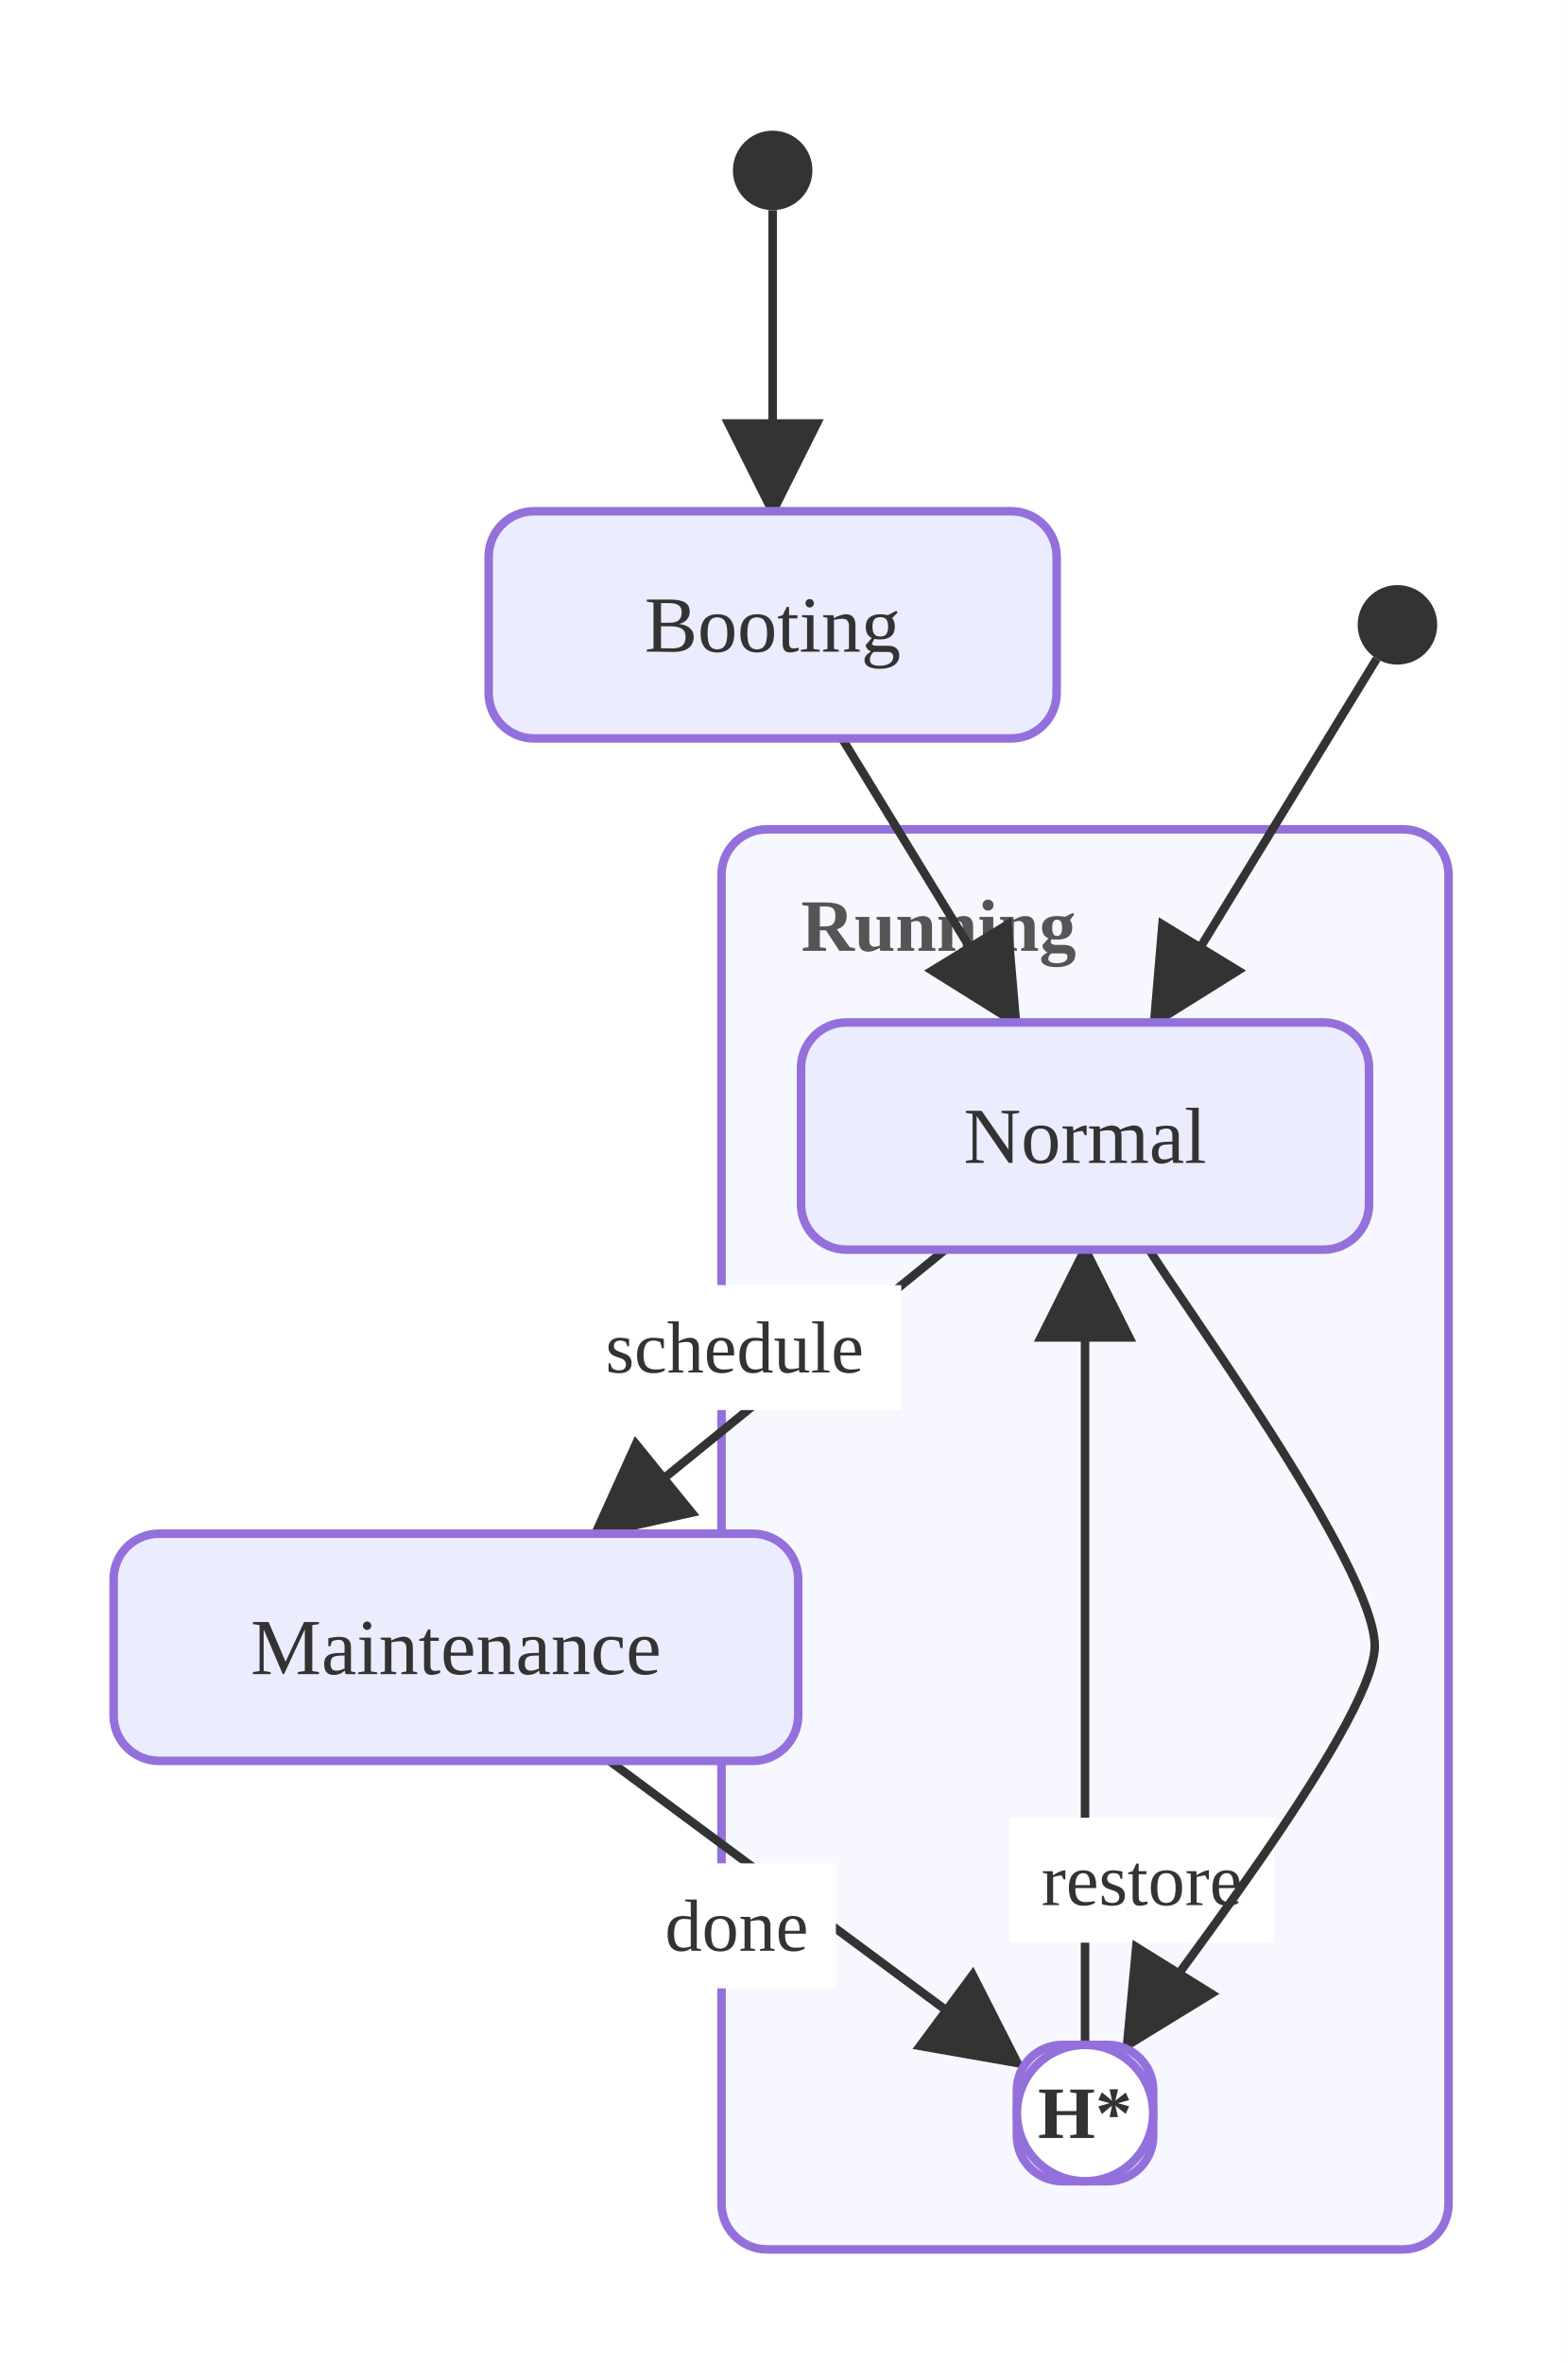
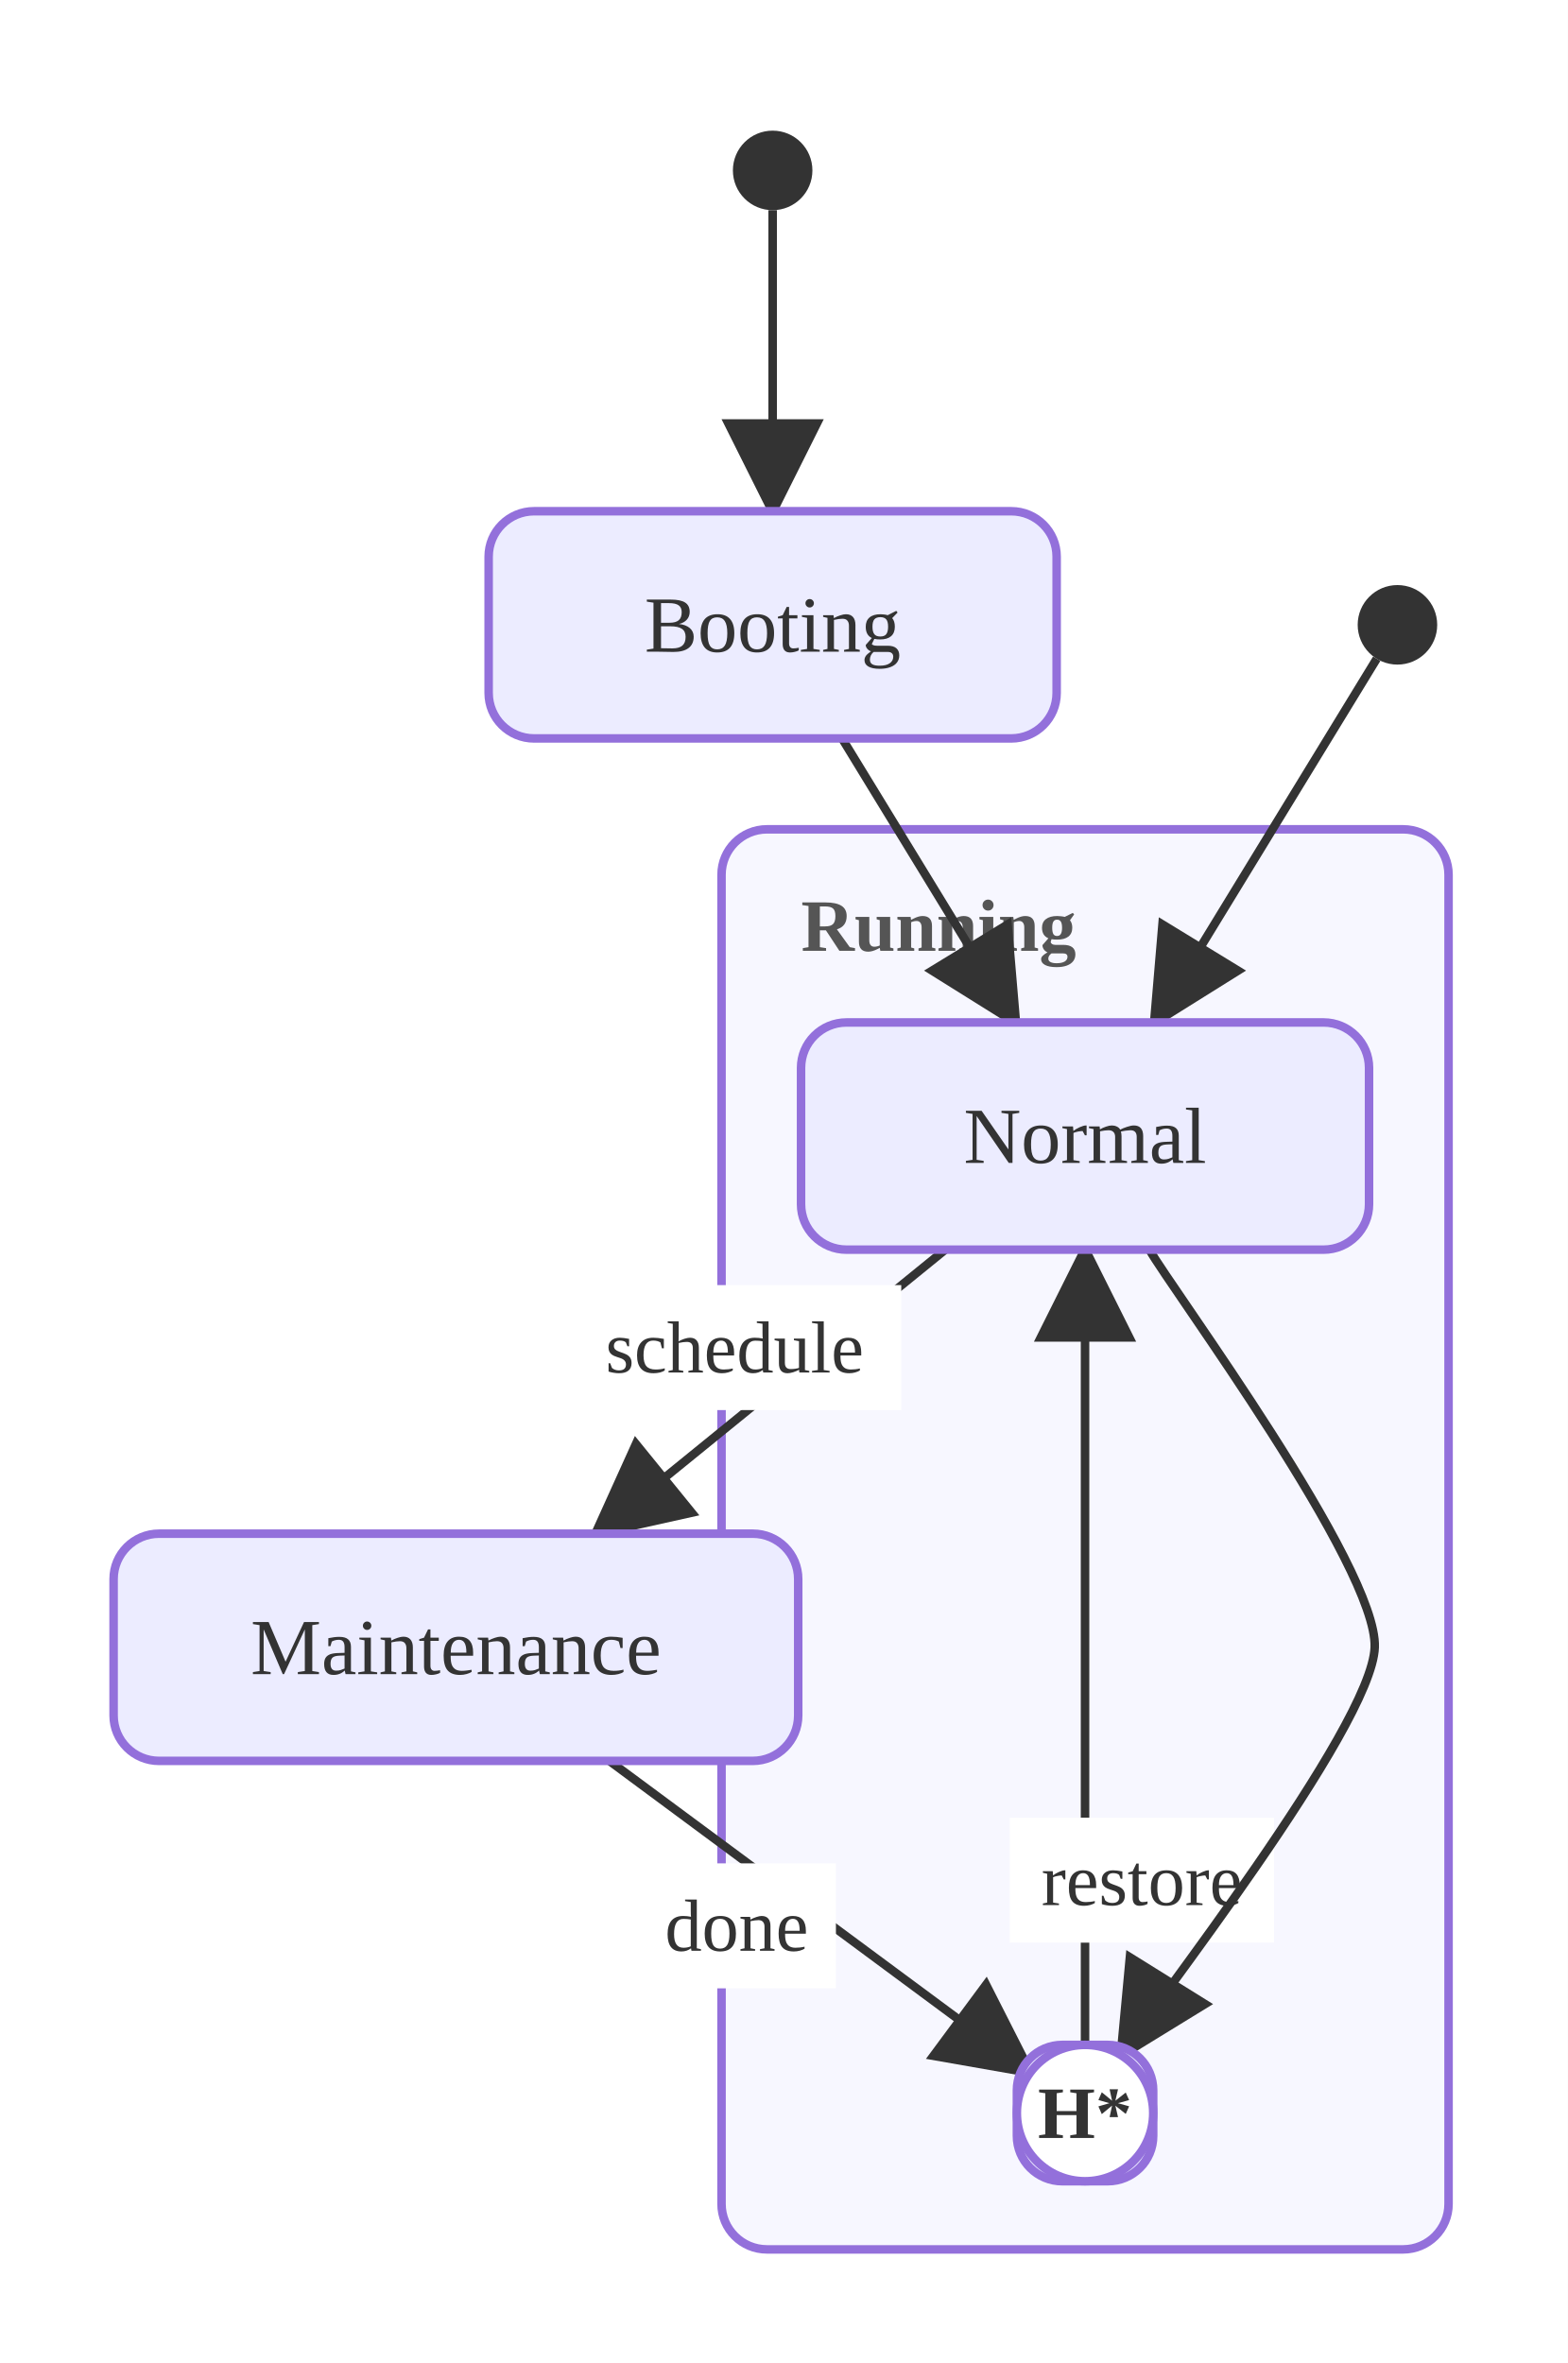
<svg xmlns="http://www.w3.org/2000/svg" viewBox="0.00 0.00 276.03 416.00">
  <defs>
    <marker id="state-arrow" viewBox="0 0 10 10" refX="9.00" refY="5.00" markerWidth="12.00" markerHeight="12.00" orient="auto">
      <polygon points="0,0 10,5 0,10" style="fill:#333" />
    </marker>
  </defs>
  <rect x="0.00" y="0.00" width="276.03" height="416.00" style="fill:#fff;stroke:none" />
  <rect x="127.03" y="146.00" width="128.00" height="250.00" rx="8.00" ry="8.00" style="fill:#f7f7ff;stroke:#9370DB;stroke-width:1.5" />
  <text x="141.03" y="163.00" text-anchor="start" dominant-baseline="central" style="fill:#555;font-size:13px;font-weight:bold">Running</text>
  <line x1="148.25" y1="130.00" x2="178.81" y2="180.00" style="stroke:#333;stroke-width:1.5;fill:none" marker-end="url(#state-arrow)" />
  <path d="M191.03,360.00 C191.03,353.00 191.03,304.00 191.03,290.00 C191.03,276.00 191.03,227.00 191.03,220.00" style="stroke:#333;stroke-width:1.5;fill:none" marker-end="url(#state-arrow)" />
  <rect x="177.77" y="320.00" width="46.53" height="22.00" style="fill:#fff;stroke:none" />
  <text x="201.03" y="331.00" text-anchor="middle" dominant-baseline="central" style="fill:#333;font-size:13px">restore</text>
-   <line x1="107.28" y1="310.00" x2="179.03" y2="363.12" style="stroke:#333;stroke-width:1.5;fill:none" marker-end="url(#state-arrow)" />
+   <line x1="107.28" y1="310.00" x2="181.39" y2="364.86" style="stroke:#333;stroke-width:1.5;fill:none" marker-end="url(#state-arrow)" />
  <rect x="112.23" y="328.04" width="34.94" height="22.00" style="fill:#fff;stroke:none" />
  <text x="129.70" y="339.04" text-anchor="middle" dominant-baseline="central" style="fill:#333;font-size:13px">done</text>
-   <path d="M202.36,220.00 C206.33,227.00 242.42,276.00 242.03,290.00 C241.64,304.00 202.85,353.00 198.49,360.00" style="stroke:#333;stroke-width:1.5;fill:none" marker-end="url(#state-arrow)" />
+   <path d="M202.36,220.00 C206.33,227.00 242.53,275.82 242.03,290.00 C241.53,304.18 201.84,354.63 197.37,361.81" style="stroke:#333;stroke-width:1.5;fill:none" marker-end="url(#state-arrow)" />
  <line x1="166.42" y1="220.00" x2="104.88" y2="270.00" style="stroke:#333;stroke-width:1.5;fill:none" marker-end="url(#state-arrow)" />
  <rect x="100.01" y="226.24" width="58.66" height="22.00" style="fill:#fff;stroke:none" />
  <text x="129.34" y="237.24" text-anchor="middle" dominant-baseline="central" style="fill:#333;font-size:13px">schedule</text>
  <line x1="136.03" y1="37.00" x2="136.03" y2="90.00" style="stroke:#333;stroke-width:1.5;fill:none" marker-end="url(#state-arrow)" />
  <line x1="242.38" y1="115.97" x2="203.25" y2="180.00" style="stroke:#333;stroke-width:1.5;fill:none" marker-end="url(#state-arrow)" />
  <rect x="86.03" y="90.00" width="100.00" height="40.00" rx="8.00" ry="8.00" style="fill:#ECECFF;stroke:#9370DB;stroke-width:1.5" />
  <text x="136.03" y="110.00" text-anchor="middle" dominant-baseline="central" style="fill:#333;font-size:14px">Booting</text>
  <rect x="141.03" y="180.00" width="100.00" height="40.00" rx="8.00" ry="8.00" style="fill:#ECECFF;stroke:#9370DB;stroke-width:1.5" />
  <text x="191.03" y="200.00" text-anchor="middle" dominant-baseline="central" style="fill:#333;font-size:14px">Normal</text>
  <rect x="179.03" y="360.00" width="24.00" height="24.00" rx="8.00" ry="8.00" style="fill:#ECECFF;stroke:#9370DB;stroke-width:1.5" />
  <text x="191.03" y="372.00" text-anchor="middle" dominant-baseline="central" style="fill:#333;font-size:14px">DH</text>
  <circle cx="191.03" cy="372.00" r="12.00" style="fill:#fff;stroke:#9370DB;stroke-width:1.5" />
  <text x="191.03" y="372.00" text-anchor="middle" dominant-baseline="central" style="fill:#333;font-size:13px;font-weight:bold">H*</text>
  <rect x="20.00" y="270.00" width="120.53" height="40.00" rx="8.00" ry="8.00" style="fill:#ECECFF;stroke:#9370DB;stroke-width:1.5" />
  <text x="80.27" y="290.00" text-anchor="middle" dominant-baseline="central" style="fill:#333;font-size:14px">Maintenance</text>
  <circle cx="136.03" cy="30.00" r="7.00" style="fill:#333;stroke:none" />
  <circle cx="246.03" cy="110.00" r="7.00" style="fill:#333;stroke:none" />
</svg>
